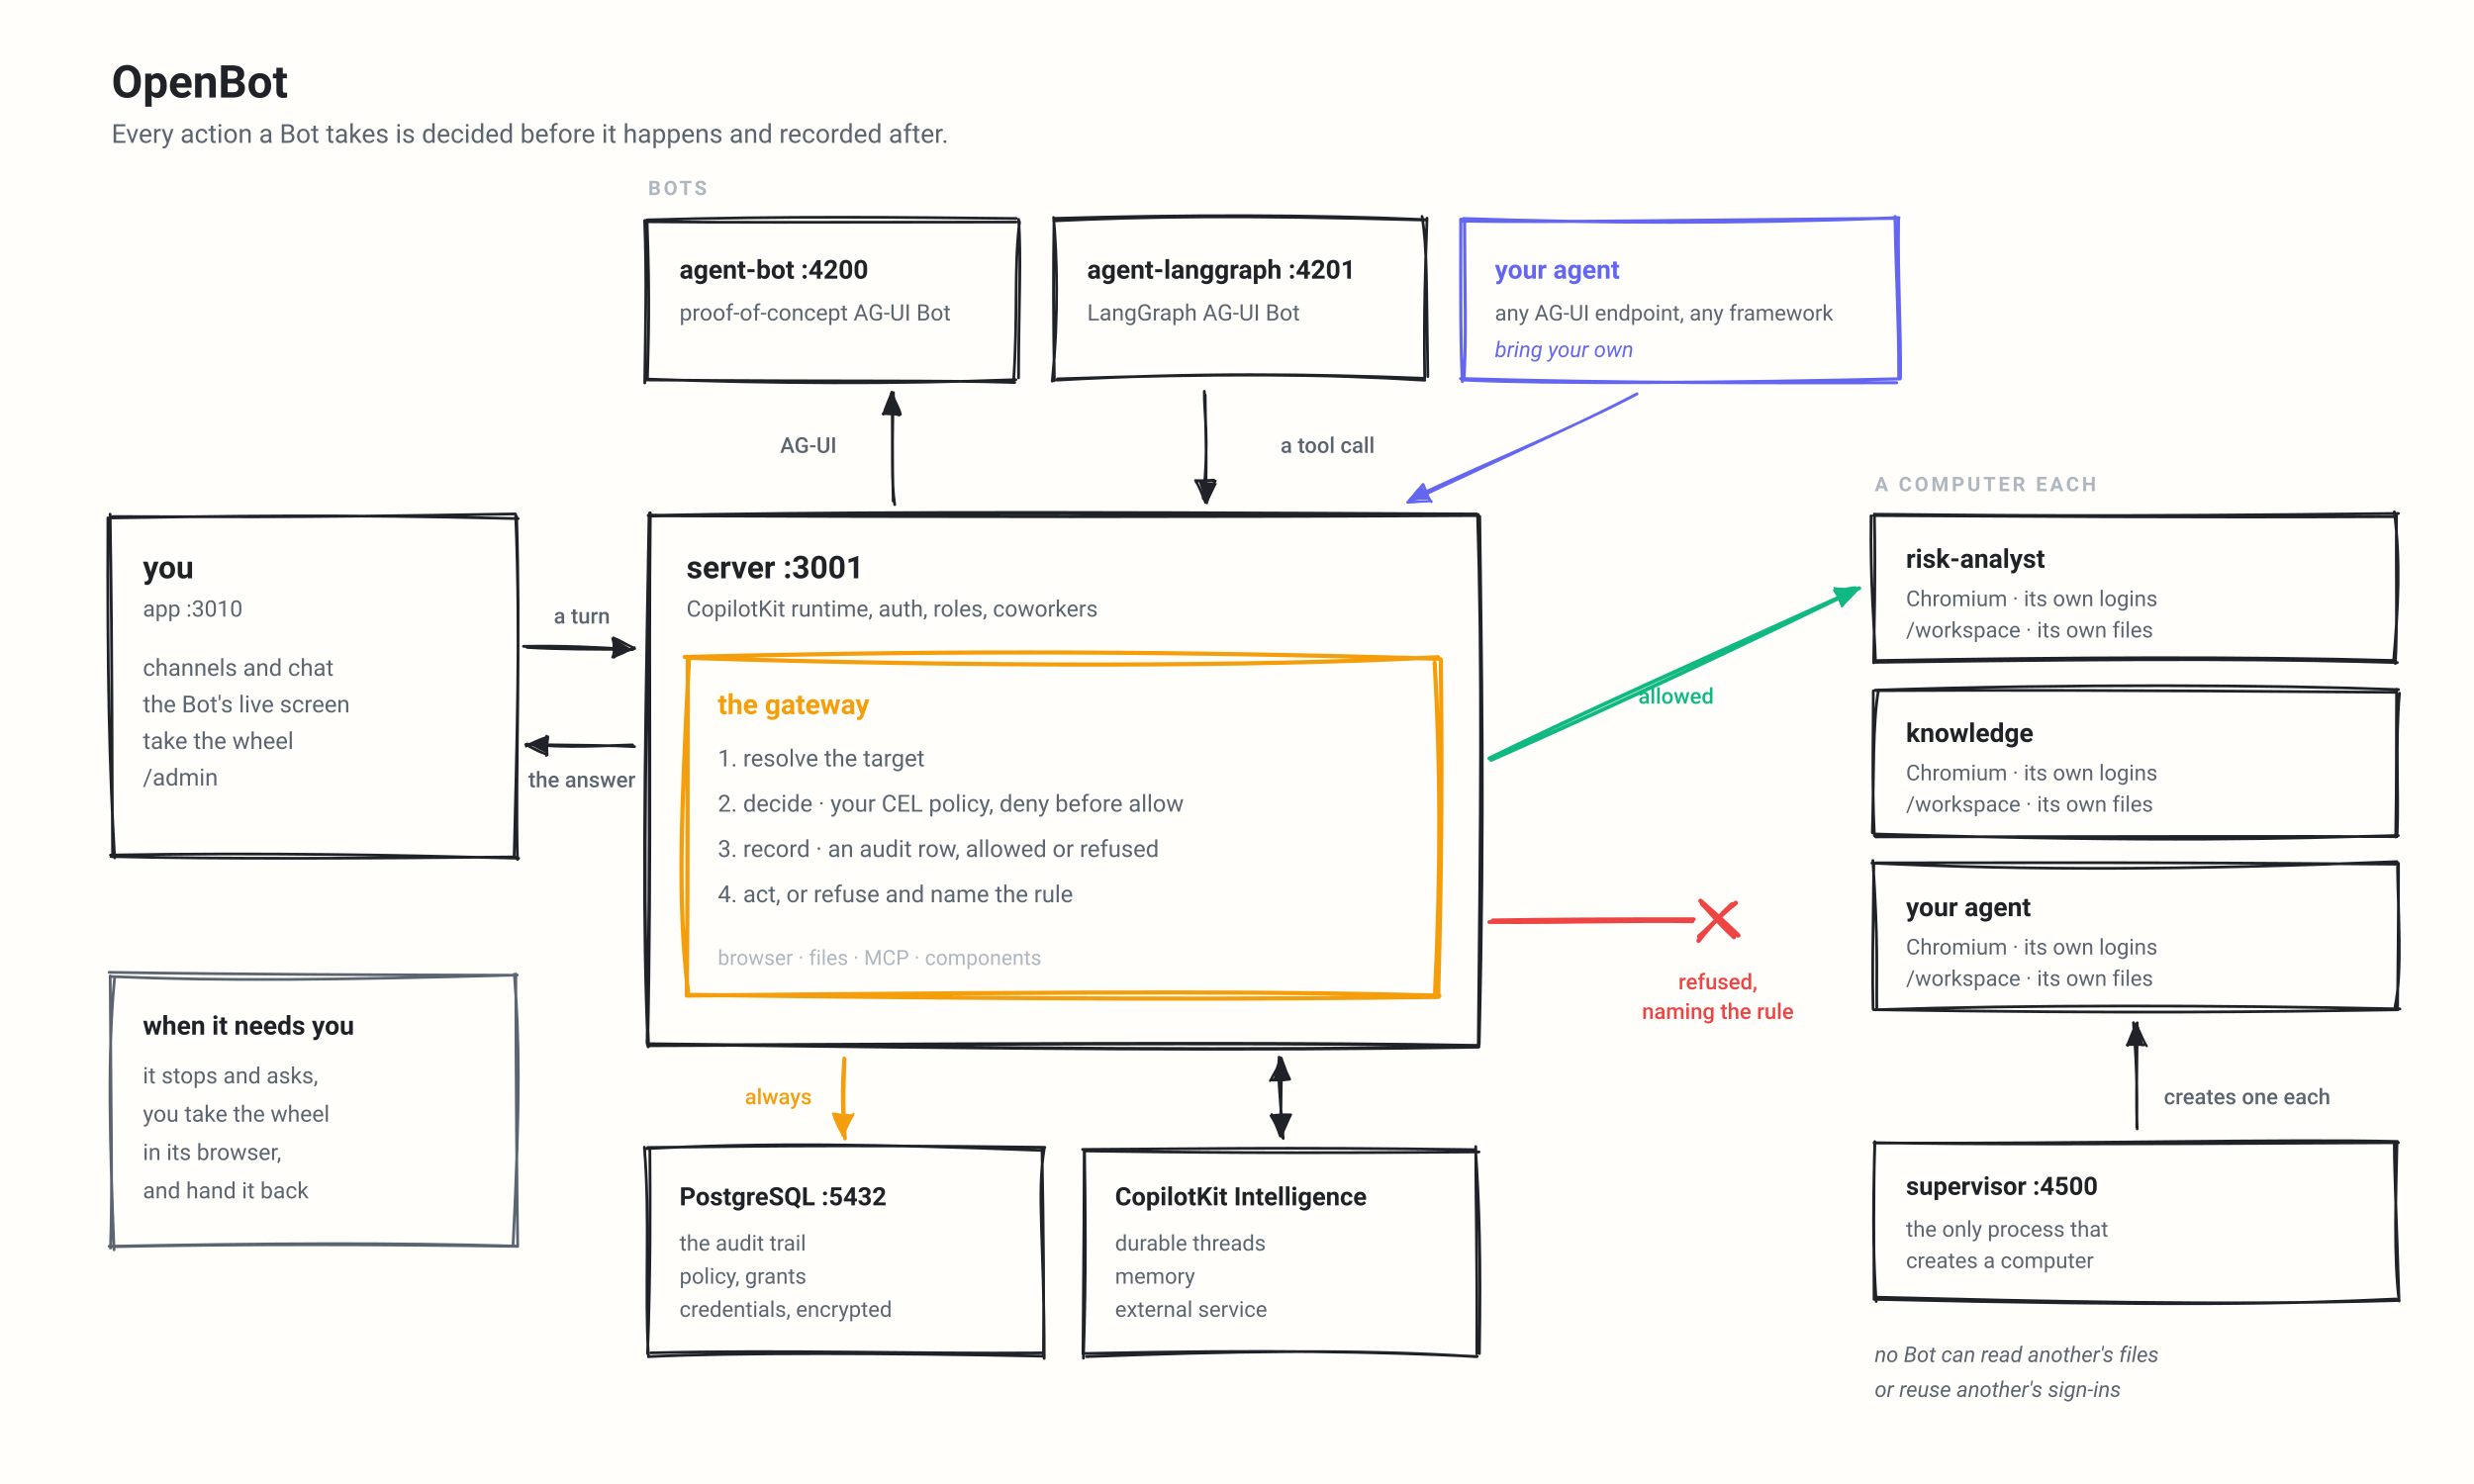
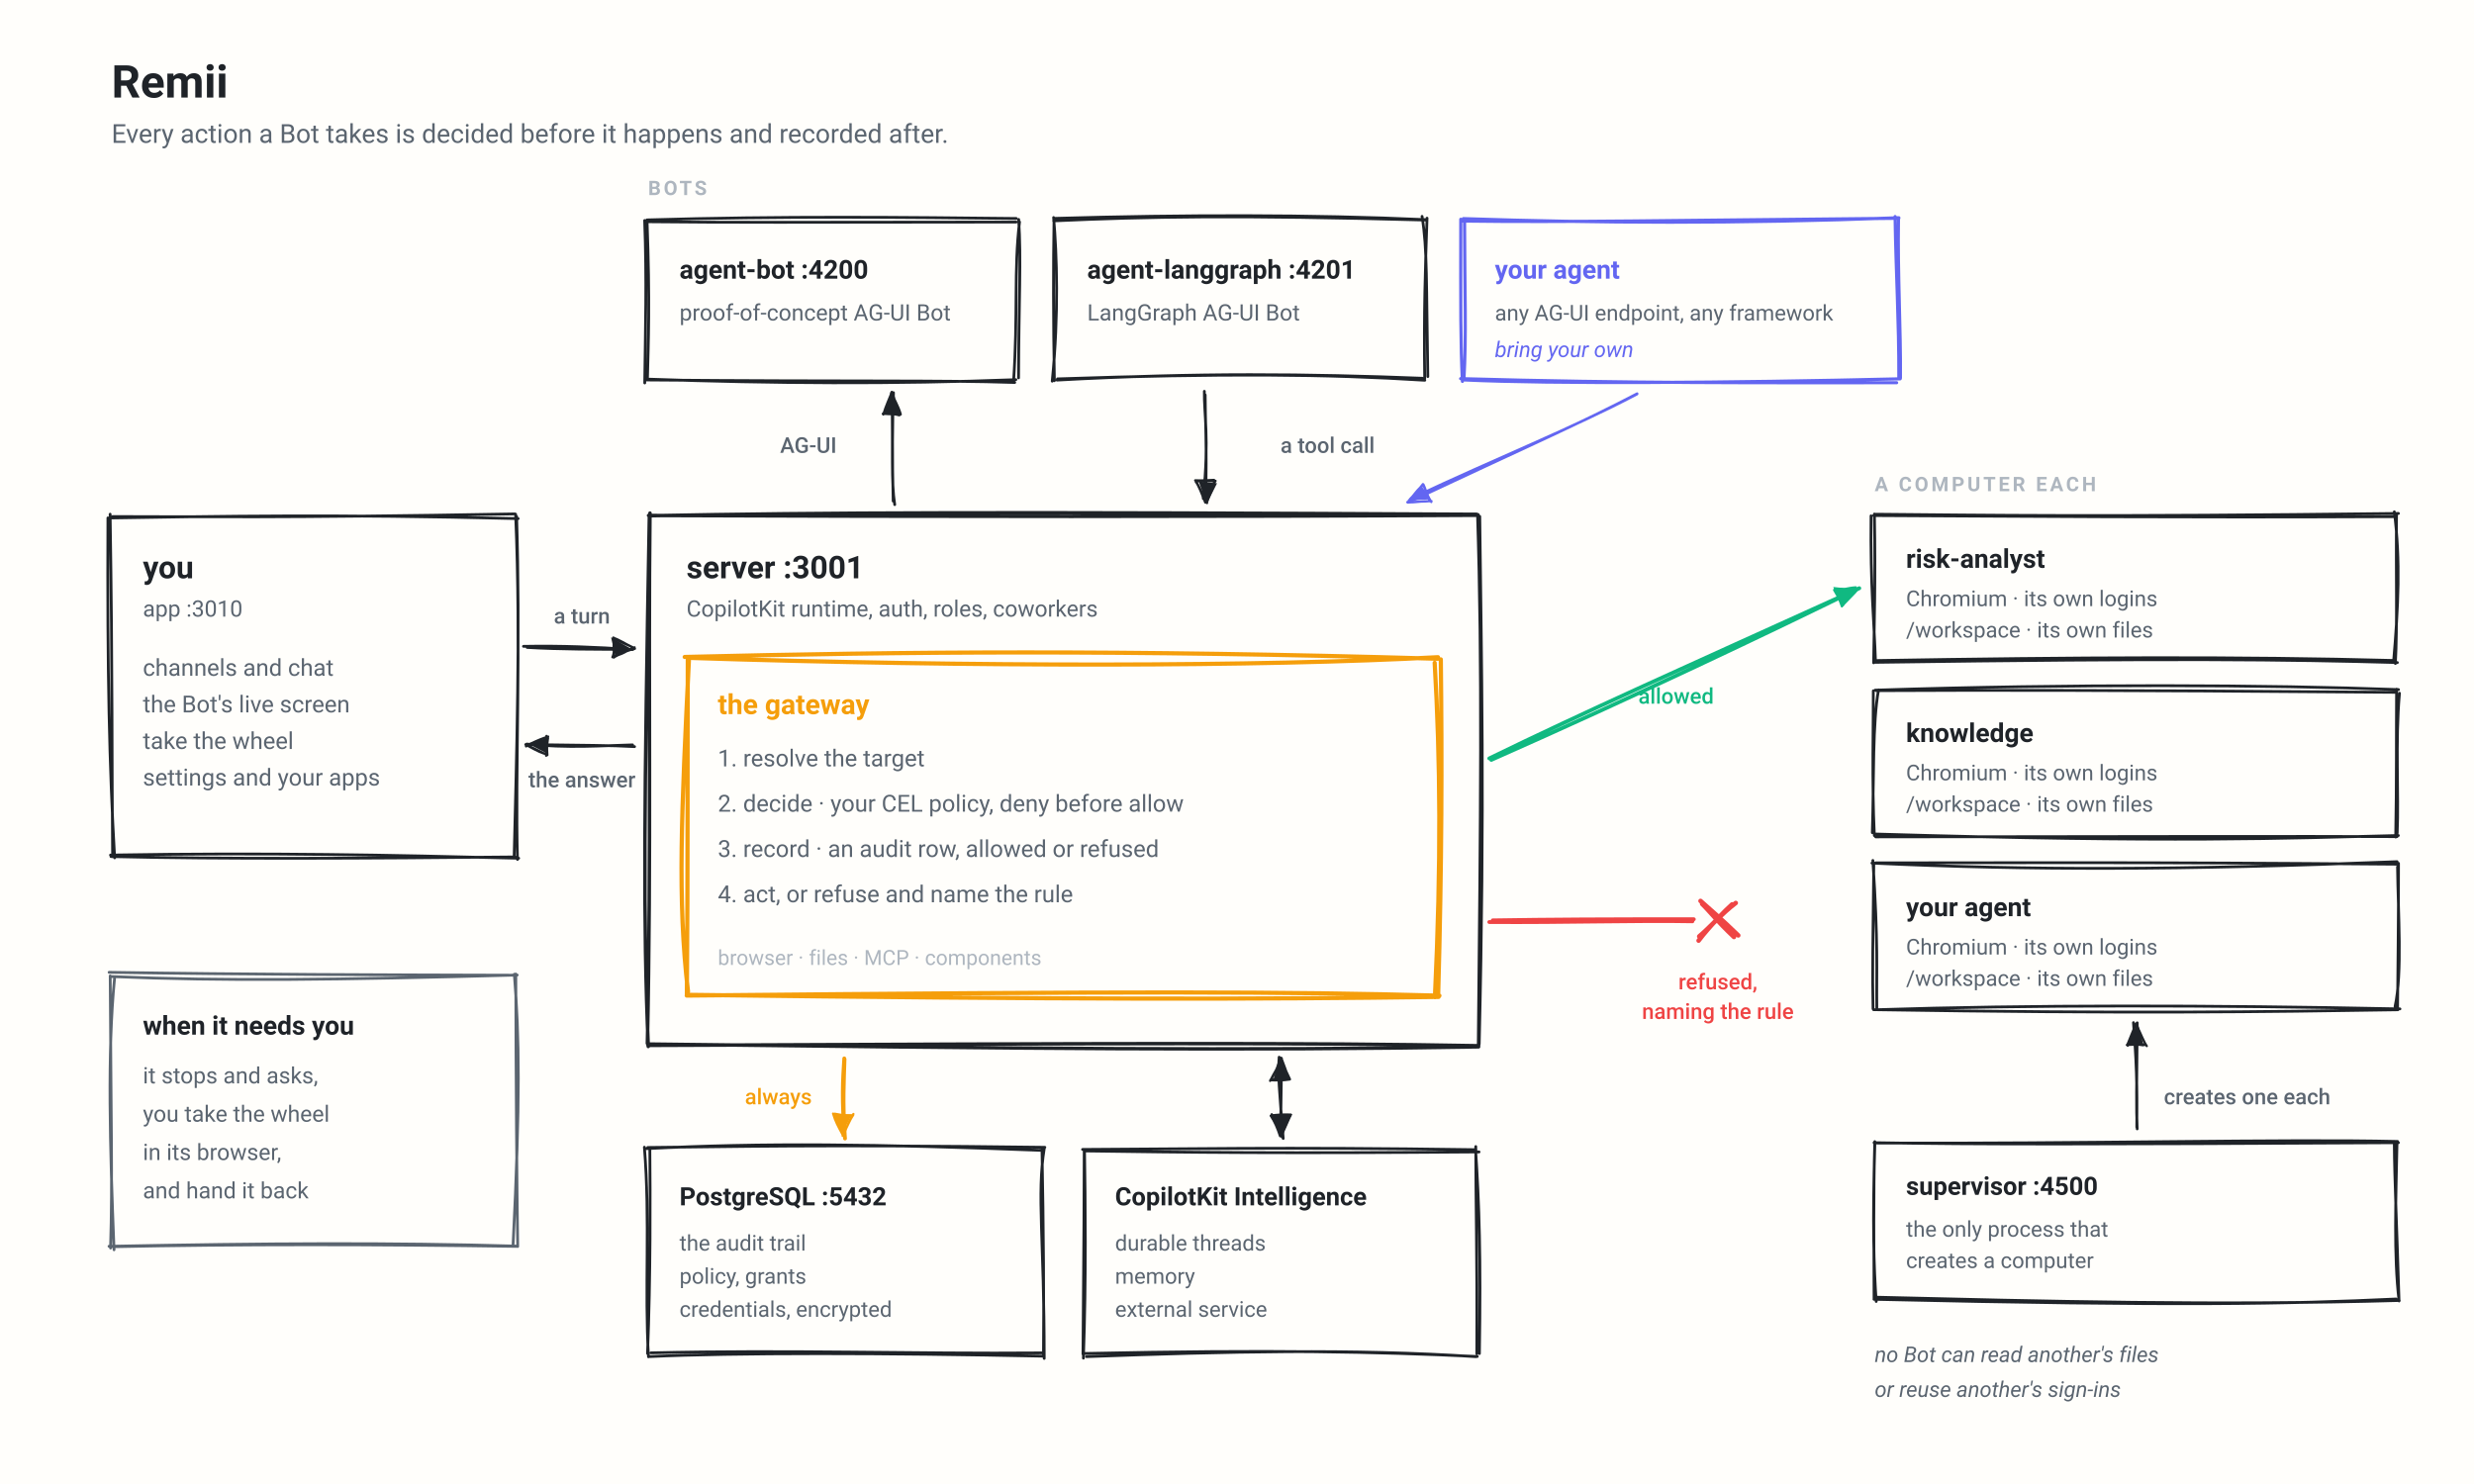
<svg xmlns="http://www.w3.org/2000/svg" viewBox="0 0 1420 852" width="1420" height="852" role="img">
  <rect width="1420" height="852" fill="#fffefb" />
-   <text x="64" y="56" font-family="ui-sans-serif, -apple-system, &quot;Segoe UI&quot;, Roboto, &quot;Helvetica Neue&quot;, Arial, sans-serif" font-size="26" font-weight="700" fill="#1f2328" text-anchor="start">OpenBot</text>
+   <text x="64" y="56" font-family="ui-sans-serif, -apple-system, &quot;Segoe UI&quot;, Roboto, &quot;Helvetica Neue&quot;, Arial, sans-serif" font-size="26" font-weight="700" fill="#1f2328" text-anchor="start">Remii</text>
  <text x="64" y="82" font-family="ui-sans-serif, -apple-system, &quot;Segoe UI&quot;, Roboto, &quot;Helvetica Neue&quot;, Arial, sans-serif" font-size="15" font-weight="400" fill="#5b6570" text-anchor="start">Every action a Bot takes is decided before it happens and recorded after.</text>
  <text x="372" y="112" font-family="ui-sans-serif, -apple-system, &quot;Segoe UI&quot;, Roboto, &quot;Helvetica Neue&quot;, Arial, sans-serif" font-size="11.5" font-weight="700" fill="#aeb6bf" text-anchor="start" letter-spacing="1.6">BOTS</text>
  <path d="M372.459 127.308 C414.776 127.759, 457.833 127.659, 583.253 127.486 M371.314 126.253 C447.726 123.952, 521.852 124.774, 583.301 125.438 M585.18 127.408 C581.847 154.688, 584.381 180.293, 581.723 219.523 M584.696 125.99 C586.201 148.555, 584.777 172.618, 584.612 216.954 M582.408 219.6 C539.665 218.165, 492.998 219.168, 370.501 218.146 M583.078 217.972 C513.37 220.622, 442.975 220.187, 372.597 217.689 M370.055 219.859 C370.41 190.429, 371.297 160.605, 370.005 126.592 M371.604 217.781 C372.11 196.383, 373.111 173.91, 371.39 126.774" fill="none" stroke="#1f2328" stroke-width="1.6" stroke-linecap="round" stroke-linejoin="round" />
  <text x="390" y="160" font-family="ui-sans-serif, -apple-system, &quot;Segoe UI&quot;, Roboto, &quot;Helvetica Neue&quot;, Arial, sans-serif" font-size="15" font-weight="650" fill="#1f2328" text-anchor="start">agent-bot :4200</text>
  <text x="390" y="184" font-family="ui-sans-serif, -apple-system, &quot;Segoe UI&quot;, Roboto, &quot;Helvetica Neue&quot;, Arial, sans-serif" font-size="13" font-weight="400" fill="#5b6570" text-anchor="start">proof-of-concept AG-UI Bot</text>
  <path d="M604.775 126.801 C658.569 124.359, 709.445 123.363, 818.891 126.358 M605.577 125.367 C679.366 123.25, 752.602 123.122, 818.68 126.114 M816.214 124.226 C819.302 143.22, 818.592 161.637, 819.527 216.19 M819.073 125.246 C818.107 152.739, 817.177 180.29, 817.73 217.344 M816.418 217.164 C751.831 214.654, 687.014 213.821, 606.693 218.223 M817.783 218.312 C761.132 214.755, 702.33 214.284, 606.957 217.525 M603.944 218.849 C607.774 180.817, 606.609 145.481, 604.742 124.888 M605.182 218.568 C604.532 185.138, 604.558 150.418, 604.979 127.026" fill="none" stroke="#1f2328" stroke-width="1.6" stroke-linecap="round" stroke-linejoin="round" />
  <text x="624" y="160" font-family="ui-sans-serif, -apple-system, &quot;Segoe UI&quot;, Roboto, &quot;Helvetica Neue&quot;, Arial, sans-serif" font-size="15" font-weight="650" fill="#1f2328" text-anchor="start">agent-langgraph :4201</text>
  <text x="624" y="184" font-family="ui-sans-serif, -apple-system, &quot;Segoe UI&quot;, Roboto, &quot;Helvetica Neue&quot;, Arial, sans-serif" font-size="13" font-weight="400" fill="#5b6570" text-anchor="start">LangGraph AG-UI Bot</text>
  <path d="M839.906 125.519 C917.269 128.1, 995.613 128.589, 1089.89 125.008 M839.221 126.903 C898.423 127.697, 957.675 126.537, 1089.867 125.323 M1087.726 124.33 C1088.194 156.991, 1089.996 184.306, 1089.874 216.835 M1089.658 125.969 C1089.12 156.892, 1091.049 189.556, 1090.784 217.05 M1088.611 219.723 C1012.727 219.721, 934.839 220.149, 838.354 217.387 M1090.652 217.49 C991.343 219.886, 890.466 220.45, 840.771 218.144 M839.382 218.97 C838.286 197.424, 838.387 177.494, 838.441 125.879 M840.237 218.084 C841.74 192.565, 840.685 167.963, 840.605 125.642" fill="none" stroke="#6366f1" stroke-width="1.8" stroke-linecap="round" stroke-linejoin="round" />
  <text x="858" y="160" font-family="ui-sans-serif, -apple-system, &quot;Segoe UI&quot;, Roboto, &quot;Helvetica Neue&quot;, Arial, sans-serif" font-size="15" font-weight="650" fill="#6366f1" text-anchor="start">your agent</text>
  <text x="858" y="184" font-family="ui-sans-serif, -apple-system, &quot;Segoe UI&quot;, Roboto, &quot;Helvetica Neue&quot;, Arial, sans-serif" font-size="12.5" font-weight="400" fill="#5b6570" text-anchor="start">any AG-UI endpoint, any framework</text>
  <text x="858" y="205" font-family="ui-sans-serif, -apple-system, &quot;Segoe UI&quot;, Roboto, &quot;Helvetica Neue&quot;, Arial, sans-serif" font-size="12.5" font-weight="400" fill="#6366f1" text-anchor="start" font-style="italic">bring your own</text>
  <path d="M63.298 297.379 C127.123 296.37, 191.551 295.131, 297.404 297.747 M64.666 296.566 C112.324 296.547, 160.372 297.472, 295.569 295.049 M295.945 295.212 C299.226 371.004, 295.585 443.025, 297.015 493.427 M296.53 296.524 C298.567 364.901, 296.521 432.804, 295.105 491.936 M297.697 492.735 C224.971 490.885, 153.533 489.401, 63.433 490.908 M295.602 491.99 C211.51 492.823, 126.369 493.289, 63.698 491.771 M65.799 492.517 C62.784 439.721, 61.525 387.807, 61.942 297.343 M64.639 491.875 C64.125 439.873, 64.666 388.663, 63.212 295.214" fill="none" stroke="#1f2328" stroke-width="1.6" stroke-linecap="round" stroke-linejoin="round" />
  <text x="82" y="332" font-family="ui-sans-serif, -apple-system, &quot;Segoe UI&quot;, Roboto, &quot;Helvetica Neue&quot;, Arial, sans-serif" font-size="18" font-weight="700" fill="#1f2328" text-anchor="start">you</text>
  <text x="82" y="354" font-family="ui-sans-serif, -apple-system, &quot;Segoe UI&quot;, Roboto, &quot;Helvetica Neue&quot;, Arial, sans-serif" font-size="13" font-weight="400" fill="#5b6570" text-anchor="start">app :3010</text>
  <text x="82" y="388" font-family="ui-sans-serif, -apple-system, &quot;Segoe UI&quot;, Roboto, &quot;Helvetica Neue&quot;, Arial, sans-serif" font-size="13.5" font-weight="400" fill="#5b6570" text-anchor="start">channels and chat</text>
  <text x="82" y="409" font-family="ui-sans-serif, -apple-system, &quot;Segoe UI&quot;, Roboto, &quot;Helvetica Neue&quot;, Arial, sans-serif" font-size="13.5" font-weight="400" fill="#5b6570" text-anchor="start">the Bot's live screen</text>
  <text x="82" y="430" font-family="ui-sans-serif, -apple-system, &quot;Segoe UI&quot;, Roboto, &quot;Helvetica Neue&quot;, Arial, sans-serif" font-size="13.5" font-weight="400" fill="#5b6570" text-anchor="start">take the wheel</text>
-   <text x="82" y="451" font-family="ui-sans-serif, -apple-system, &quot;Segoe UI&quot;, Roboto, &quot;Helvetica Neue&quot;, Arial, sans-serif" font-size="13.5" font-weight="400" fill="#5b6570" text-anchor="start">/admin</text>
+   <text x="82" y="451" font-family="ui-sans-serif, -apple-system, &quot;Segoe UI&quot;, Roboto, &quot;Helvetica Neue&quot;, Arial, sans-serif" font-size="13.5" font-weight="400" fill="#5b6570" text-anchor="start">settings and your apps</text>
  <path d="M62.618 558.233 C140.549 559.474, 219.315 559.708, 294.366 559.89 M64.03 560.67 C128.766 563.401, 192.675 562.61, 296.849 559.797 M295.214 559.326 C298.099 595.183, 298.646 631.395, 294.505 714.323 M296.054 559.219 C296.111 618.911, 296.668 680.904, 297.139 715.631 M297.08 715.436 C224.63 713.31, 152.946 713.751, 62.575 715.523 M296.772 715.583 C216.573 714.389, 136.859 714.234, 64.773 715.767 M65.457 717.532 C63.099 657.93, 61.582 604.659, 65.744 561.775 M63.45 716.542 C64.656 678.279, 63.682 641.271, 63.249 560.292" fill="none" stroke="#5b6570" stroke-width="1.6" stroke-linecap="round" stroke-linejoin="round" />
  <text x="82" y="594" font-family="ui-sans-serif, -apple-system, &quot;Segoe UI&quot;, Roboto, &quot;Helvetica Neue&quot;, Arial, sans-serif" font-size="15" font-weight="650" fill="#1f2328" text-anchor="start">when it needs you</text>
  <text x="82" y="622" font-family="ui-sans-serif, -apple-system, &quot;Segoe UI&quot;, Roboto, &quot;Helvetica Neue&quot;, Arial, sans-serif" font-size="13" font-weight="400" fill="#5b6570" text-anchor="start">it stops and asks,</text>
  <text x="82" y="644" font-family="ui-sans-serif, -apple-system, &quot;Segoe UI&quot;, Roboto, &quot;Helvetica Neue&quot;, Arial, sans-serif" font-size="13" font-weight="400" fill="#5b6570" text-anchor="start">you take the wheel</text>
  <text x="82" y="666" font-family="ui-sans-serif, -apple-system, &quot;Segoe UI&quot;, Roboto, &quot;Helvetica Neue&quot;, Arial, sans-serif" font-size="13" font-weight="400" fill="#5b6570" text-anchor="start">in its browser,</text>
  <text x="82" y="688" font-family="ui-sans-serif, -apple-system, &quot;Segoe UI&quot;, Roboto, &quot;Helvetica Neue&quot;, Arial, sans-serif" font-size="13" font-weight="400" fill="#5b6570" text-anchor="start">and hand it back</text>
  <path d="M372.666 296.114 C472.135 294.19, 573.463 293.818, 847.536 295.282 M372.242 295.947 C534.935 296.615, 698.176 296.701, 848.25 295.81 M849.137 296.56 C850.056 378.356, 852.059 463.115, 848.826 599.328 M848.261 295.527 C851.032 381.47, 849.981 467.878, 848.684 600.34 M848.664 601.006 C715.902 603.305, 584.808 602.01, 372.817 599.429 M848.373 600.375 C749.185 598.589, 650.133 598.995, 371.913 600.183 M371.57 599.054 C373.88 492.79, 372.028 388.131, 373.064 294.576 M372.084 600.81 C369.066 529.712, 369.759 460.592, 372.727 295.705" fill="none" stroke="#1f2328" stroke-width="2" stroke-linecap="round" stroke-linejoin="round" />
  <text x="394" y="332" font-family="ui-sans-serif, -apple-system, &quot;Segoe UI&quot;, Roboto, &quot;Helvetica Neue&quot;, Arial, sans-serif" font-size="18" font-weight="700" fill="#1f2328" text-anchor="start">server :3001</text>
  <text x="394" y="354" font-family="ui-sans-serif, -apple-system, &quot;Segoe UI&quot;, Roboto, &quot;Helvetica Neue&quot;, Arial, sans-serif" font-size="13" font-weight="400" fill="#5b6570" text-anchor="start">CopilotKit runtime, auth, roles, coworkers</text>
  <path d="M392.995 377.179 C519.336 374.094, 643.5 372.982, 825.313 378.201 M394.647 377.676 C558.901 383.001, 724.277 382.766, 825.351 377.308 M823.457 380.547 C826.71 436.629, 827.253 494.809, 823.598 572.51 M826.984 378.566 C827.643 436.463, 827.588 494.995, 825.464 571.348 M825.71 572.346 C719.046 573.788, 612.091 573.859, 395.198 571.165 M826.188 571.632 C739.258 569.259, 651.788 569.13, 394.171 571.58 M394.911 569.247 C388.689 516.669, 391.217 465.314, 395.407 379.242 M394.24 571.586 C394.847 500.406, 394.544 428.899, 394.773 378.821" fill="none" stroke="#f59e0b" stroke-width="2.4" stroke-linecap="round" stroke-linejoin="round" />
  <text x="412" y="410" font-family="ui-sans-serif, -apple-system, &quot;Segoe UI&quot;, Roboto, &quot;Helvetica Neue&quot;, Arial, sans-serif" font-size="16" font-weight="700" fill="#f59e0b" text-anchor="start">the gateway</text>
  <text x="412" y="440" font-family="ui-sans-serif, -apple-system, &quot;Segoe UI&quot;, Roboto, &quot;Helvetica Neue&quot;, Arial, sans-serif" font-size="13.5" font-weight="400" fill="#5b6570" text-anchor="start">1.  resolve the target</text>
  <text x="412" y="466" font-family="ui-sans-serif, -apple-system, &quot;Segoe UI&quot;, Roboto, &quot;Helvetica Neue&quot;, Arial, sans-serif" font-size="13.5" font-weight="400" fill="#5b6570" text-anchor="start">2.  decide  ·  your CEL policy, deny before allow</text>
  <text x="412" y="492" font-family="ui-sans-serif, -apple-system, &quot;Segoe UI&quot;, Roboto, &quot;Helvetica Neue&quot;, Arial, sans-serif" font-size="13.5" font-weight="400" fill="#5b6570" text-anchor="start">3.  record  ·  an audit row, allowed or refused</text>
  <text x="412" y="518" font-family="ui-sans-serif, -apple-system, &quot;Segoe UI&quot;, Roboto, &quot;Helvetica Neue&quot;, Arial, sans-serif" font-size="13.5" font-weight="400" fill="#5b6570" text-anchor="start">4.  act, or refuse and name the rule</text>
  <text x="412" y="554" font-family="ui-sans-serif, -apple-system, &quot;Segoe UI&quot;, Roboto, &quot;Helvetica Neue&quot;, Arial, sans-serif" font-size="12" font-weight="400" fill="#aeb6bf" text-anchor="start">browser · files · MCP · components</text>
  <text x="1076" y="282" font-family="ui-sans-serif, -apple-system, &quot;Segoe UI&quot;, Roboto, &quot;Helvetica Neue&quot;, Arial, sans-serif" font-size="11.5" font-weight="700" fill="#aeb6bf" text-anchor="start" letter-spacing="1.6">A COMPUTER EACH</text>
  <path d="M1076.763 295.232 C1140.317 295.761, 1202.844 296.835, 1376.637 294.774 M1075.407 295.99 C1161.641 296.389, 1246.864 297.226, 1375.172 296.616 M1374.263 293.828 C1377.874 321.874, 1376.554 348.479, 1373.84 379.854 M1375.528 295.832 C1375.132 328.574, 1376.084 359.577, 1374.867 380.933 M1374.518 379.209 C1285.534 376.82, 1190.836 377.327, 1077.075 379.237 M1376.021 380.401 C1312.647 378.627, 1248.662 377.819, 1075.793 380.269 M1076.472 379.818 C1075.826 358.205, 1073.45 336.891, 1073.924 296.15 M1075.405 380.533 C1075.717 357.427, 1076.542 335.367, 1075.857 295.111" fill="none" stroke="#1f2328" stroke-width="1.6" stroke-linecap="round" stroke-linejoin="round" />
  <text x="1094" y="326" font-family="ui-sans-serif, -apple-system, &quot;Segoe UI&quot;, Roboto, &quot;Helvetica Neue&quot;, Arial, sans-serif" font-size="15" font-weight="650" fill="#1f2328" text-anchor="start">risk-analyst</text>
  <text x="1094" y="348" font-family="ui-sans-serif, -apple-system, &quot;Segoe UI&quot;, Roboto, &quot;Helvetica Neue&quot;, Arial, sans-serif" font-size="12.5" font-weight="400" fill="#5b6570" text-anchor="start">Chromium · its own logins</text>
  <text x="1094" y="366" font-family="ui-sans-serif, -apple-system, &quot;Segoe UI&quot;, Roboto, &quot;Helvetica Neue&quot;, Arial, sans-serif" font-size="12.5" font-weight="400" fill="#5b6570" text-anchor="start">/workspace · its own files</text>
  <path d="M1076.883 396.513 C1140.348 396.245, 1202.038 396.093, 1375.539 397.481 M1076.24 396.233 C1188.403 392.577, 1302.942 393.128, 1376.68 395.909 M1377.225 398.007 C1374.754 426.075, 1376.883 456.166, 1375.92 478.307 M1375.565 395.67 C1375.371 422.038, 1375.645 449.677, 1375.057 480.57 M1376.576 479.685 C1311.647 481.285, 1247.368 483.897, 1076.375 478.825 M1375.831 480.326 C1315.246 480.087, 1253.294 480.231, 1076.57 480.468 M1074.663 478.062 C1075.614 445.956, 1074.764 414.868, 1078.223 396.063 M1075.828 479.732 C1074.315 447.446, 1075.323 415.782, 1075.223 396.621" fill="none" stroke="#1f2328" stroke-width="1.6" stroke-linecap="round" stroke-linejoin="round" />
  <text x="1094" y="426" font-family="ui-sans-serif, -apple-system, &quot;Segoe UI&quot;, Roboto, &quot;Helvetica Neue&quot;, Arial, sans-serif" font-size="15" font-weight="650" fill="#1f2328" text-anchor="start">knowledge</text>
  <text x="1094" y="448" font-family="ui-sans-serif, -apple-system, &quot;Segoe UI&quot;, Roboto, &quot;Helvetica Neue&quot;, Arial, sans-serif" font-size="12.5" font-weight="400" fill="#5b6570" text-anchor="start">Chromium · its own logins</text>
  <text x="1094" y="466" font-family="ui-sans-serif, -apple-system, &quot;Segoe UI&quot;, Roboto, &quot;Helvetica Neue&quot;, Arial, sans-serif" font-size="12.5" font-weight="400" fill="#5b6570" text-anchor="start">/workspace · its own files</text>
  <path d="M1074.44 495.524 C1164.467 499.764, 1252.122 499.594, 1375.836 494.7 M1076.513 495.394 C1151.903 495.391, 1226.585 494.864, 1376.338 496.16 M1376.11 497.68 C1376.42 524.439, 1378.941 558.637, 1374.685 577.905 M1376.666 495.651 C1376.729 528.994, 1376.234 559.998, 1376.118 579.303 M1377.503 579.234 C1268.277 576.984, 1163.984 576.9, 1076.245 579.724 M1376.292 579.737 C1300.1 580.963, 1222.024 582.025, 1075.367 579.682 M1077.231 578.596 C1076.964 558.201, 1078.149 541.462, 1074.961 494.006 M1075.078 579.21 C1074.618 559.591, 1074.973 539.596, 1075.498 495.419" fill="none" stroke="#1f2328" stroke-width="1.6" stroke-linecap="round" stroke-linejoin="round" />
  <text x="1094" y="526" font-family="ui-sans-serif, -apple-system, &quot;Segoe UI&quot;, Roboto, &quot;Helvetica Neue&quot;, Arial, sans-serif" font-size="15" font-weight="650" fill="#1f2328" text-anchor="start">your agent</text>
  <text x="1094" y="548" font-family="ui-sans-serif, -apple-system, &quot;Segoe UI&quot;, Roboto, &quot;Helvetica Neue&quot;, Arial, sans-serif" font-size="12.5" font-weight="400" fill="#5b6570" text-anchor="start">Chromium · its own logins</text>
  <text x="1094" y="566" font-family="ui-sans-serif, -apple-system, &quot;Segoe UI&quot;, Roboto, &quot;Helvetica Neue&quot;, Arial, sans-serif" font-size="12.5" font-weight="400" fill="#5b6570" text-anchor="start">/workspace · its own files</text>
  <path d="M1077.357 656.26 C1194.2 656.732, 1312.851 653.825, 1376.117 655.334 M1075.646 656.045 C1135.848 657.072, 1197.565 657.017, 1376.614 656.043 M1374.266 656.815 C1374.406 677.991, 1375.635 701.809, 1376.954 746.523 M1375.783 657.009 C1375.211 687.704, 1373.842 720.785, 1376.991 746.922 M1377.085 746.638 C1273.857 749.611, 1172.16 747.084, 1076.543 744.744 M1375.264 745.784 C1313.941 748.653, 1251.005 749.993, 1075.609 745.959 M1076.882 747.21 C1075.536 727.358, 1074.656 702.762, 1076.12 656.262 M1075.659 745.756 C1075.595 716.384, 1075.204 686.048, 1076.063 655.435" fill="none" stroke="#1f2328" stroke-width="1.6" stroke-linecap="round" stroke-linejoin="round" />
  <text x="1094" y="686" font-family="ui-sans-serif, -apple-system, &quot;Segoe UI&quot;, Roboto, &quot;Helvetica Neue&quot;, Arial, sans-serif" font-size="14.5" font-weight="650" fill="#1f2328" text-anchor="start">supervisor :4500</text>
  <text x="1094" y="710" font-family="ui-sans-serif, -apple-system, &quot;Segoe UI&quot;, Roboto, &quot;Helvetica Neue&quot;, Arial, sans-serif" font-size="12.5" font-weight="400" fill="#5b6570" text-anchor="start">the only process that</text>
  <text x="1094" y="728" font-family="ui-sans-serif, -apple-system, &quot;Segoe UI&quot;, Roboto, &quot;Helvetica Neue&quot;, Arial, sans-serif" font-size="12.5" font-weight="400" fill="#5b6570" text-anchor="start">creates a computer</text>
  <text x="1076" y="782" font-family="ui-sans-serif, -apple-system, &quot;Segoe UI&quot;, Roboto, &quot;Helvetica Neue&quot;, Arial, sans-serif" font-size="12.5" font-weight="400" fill="#5b6570" text-anchor="start" font-style="italic">no Bot can read another's files</text>
  <text x="1076" y="802" font-family="ui-sans-serif, -apple-system, &quot;Segoe UI&quot;, Roboto, &quot;Helvetica Neue&quot;, Arial, sans-serif" font-size="12.5" font-weight="400" fill="#5b6570" text-anchor="start" font-style="italic">or reuse another's sign-ins</text>
  <path d="M371.777 658.805 C417.776 658.412, 468.086 657.015, 599.706 658.702 M371.178 659.458 C437.218 655.987, 504.352 656.811, 597.435 660.44 M599.383 659.188 C595.049 686.356, 599.357 710.49, 599.345 779.911 M598.071 659.583 C598.962 704.304, 599.218 750.45, 598.925 777.935 M597.987 776.728 C525.136 777.36, 452.393 774.839, 373.678 776.7 M598.801 778.611 C509.31 776.733, 420.674 776.568, 372.965 778.843 M372.206 778.979 C369.89 740.844, 373.238 700.269, 369.86 658.632 M371.662 777.05 C373.478 732.186, 373.222 686.581, 372.991 659.236" fill="none" stroke="#1f2328" stroke-width="1.6" stroke-linecap="round" stroke-linejoin="round" />
  <text x="390" y="692" font-family="ui-sans-serif, -apple-system, &quot;Segoe UI&quot;, Roboto, &quot;Helvetica Neue&quot;, Arial, sans-serif" font-size="14.5" font-weight="650" fill="#1f2328" text-anchor="start">PostgreSQL :5432</text>
  <text x="390" y="718" font-family="ui-sans-serif, -apple-system, &quot;Segoe UI&quot;, Roboto, &quot;Helvetica Neue&quot;, Arial, sans-serif" font-size="12.5" font-weight="400" fill="#5b6570" text-anchor="start">the audit trail</text>
  <text x="390" y="737" font-family="ui-sans-serif, -apple-system, &quot;Segoe UI&quot;, Roboto, &quot;Helvetica Neue&quot;, Arial, sans-serif" font-size="12.5" font-weight="400" fill="#5b6570" text-anchor="start">policy, grants</text>
  <text x="390" y="756" font-family="ui-sans-serif, -apple-system, &quot;Segoe UI&quot;, Roboto, &quot;Helvetica Neue&quot;, Arial, sans-serif" font-size="12.5" font-weight="400" fill="#5b6570" text-anchor="start">credentials, encrypted</text>
  <path d="M622.343 660.782 C681.26 661.649, 737.215 662.231, 848.923 661.357 M621.351 659.925 C678.01 659.716, 733.794 658.42, 847.143 660.07 M847.04 658.259 C847.016 689.535, 847.91 717.477, 847.638 777.189 M846.909 659.477 C849.043 691.444, 850.012 721.216, 849.132 777.104 M847.16 778.905 C776.306 774.222, 704.583 775.916, 623.637 778.876 M847.915 778.799 C789.708 776.053, 730.565 774.786, 622.452 777.061 M621.837 779.758 C623.514 733.241, 622.894 687.844, 622.494 661.839 M621.592 777.431 C621.711 749.12, 622.179 722.136, 622.312 660.381" fill="none" stroke="#1f2328" stroke-width="1.6" stroke-linecap="round" stroke-linejoin="round" />
  <text x="640" y="692" font-family="ui-sans-serif, -apple-system, &quot;Segoe UI&quot;, Roboto, &quot;Helvetica Neue&quot;, Arial, sans-serif" font-size="14.5" font-weight="650" fill="#1f2328" text-anchor="start">CopilotKit Intelligence</text>
  <text x="640" y="718" font-family="ui-sans-serif, -apple-system, &quot;Segoe UI&quot;, Roboto, &quot;Helvetica Neue&quot;, Arial, sans-serif" font-size="12.5" font-weight="400" fill="#5b6570" text-anchor="start">durable threads</text>
  <text x="640" y="737" font-family="ui-sans-serif, -apple-system, &quot;Segoe UI&quot;, Roboto, &quot;Helvetica Neue&quot;, Arial, sans-serif" font-size="12.5" font-weight="400" fill="#5b6570" text-anchor="start">memory</text>
  <text x="640" y="756" font-family="ui-sans-serif, -apple-system, &quot;Segoe UI&quot;, Roboto, &quot;Helvetica Neue&quot;, Arial, sans-serif" font-size="12.5" font-weight="400" fill="#5b6570" text-anchor="start">external service</text>
  <path d="M300.459 371.081 C322.483 370.675, 341.703 371.491, 362.787 372.913 M302.562 371.709 C322.382 372.872, 340.89 372.709, 363.176 372.881" fill="none" stroke="#1f2328" stroke-width="1.6" stroke-linecap="round" stroke-linejoin="round" />
  <path d="M362.968 372.91 L353.066 376.355 L350.752 365.971" fill="#1f2328" stroke="none" stroke-width="0" stroke-linecap="round" stroke-linejoin="round" />
  <path d="M364.247 371.659 C360.726 372.497, 359.448 375.031, 352.689 376.691 M364.418 372.445 C361.357 373.162, 357.545 374.366, 352.177 377.479 M351.514 377.304 C352.726 374.793, 352.528 371.402, 352.102 366.022 M352.416 377.508 C352.497 374.745, 351.902 372.195, 352.452 367.064 M351.912 366.149 C355.565 367.27, 357.886 369.151, 363.576 371.841 M352.092 366.65 C356.511 368.738, 360.633 370.48, 363.95 371.938" fill="none" stroke="#1f2328" stroke-width="1.3" stroke-linecap="round" stroke-linejoin="round" />
  <text x="334" y="358" font-family="ui-sans-serif, -apple-system, &quot;Segoe UI&quot;, Roboto, &quot;Helvetica Neue&quot;, Arial, sans-serif" font-size="12.5" font-weight="500" fill="#5b6570" text-anchor="middle">a turn</text>
  <path d="M363.068 427.645 C345.603 428.088, 325.869 429.639, 302.33 427.178 M364.218 428.653 C350.267 427.862, 336.762 427.958, 301.75 427.45" fill="none" stroke="#1f2328" stroke-width="1.6" stroke-linecap="round" stroke-linejoin="round" />
  <path d="M302.923 426.868 L315.235 423.326 L314.041 432.665" fill="#1f2328" stroke="none" stroke-width="0" stroke-linecap="round" stroke-linejoin="round" />
  <path d="M301.93 428.52 C304.793 427.187, 308.452 425.188, 313.043 423.472 M302.124 428.234 C305.489 426.501, 308.553 424.911, 314.048 423.028 M314.608 422.877 C313.278 425.021, 313.373 429.174, 313.478 433.884 M313.647 422.508 C313.805 426.683, 313.93 430.649, 314.173 433.511 M314.09 433.467 C308.654 430.694, 304.914 428.921, 302.055 427.514 M314.135 433.163 C311.251 432.47, 308.928 431.515, 302.349 427.855" fill="none" stroke="#1f2328" stroke-width="1.3" stroke-linecap="round" stroke-linejoin="round" />
  <text x="334" y="452" font-family="ui-sans-serif, -apple-system, &quot;Segoe UI&quot;, Roboto, &quot;Helvetica Neue&quot;, Arial, sans-serif" font-size="12.5" font-weight="500" fill="#5b6570" text-anchor="middle">the answer</text>
  <path d="M513.536 289.712 C511.435 275.794, 512.654 260.667, 511.957 225.248 M512.65 287.68 C512.072 264.124, 512.188 240.904, 512.833 225.458" fill="none" stroke="#1f2328" stroke-width="1.6" stroke-linecap="round" stroke-linejoin="round" />
  <path d="M512.127 225.261 L516.472 239.158 L507.276 237.121" fill="#1f2328" stroke="none" stroke-width="0" stroke-linecap="round" stroke-linejoin="round" />
  <path d="M511.846 225.102 C513.551 228.908, 514.157 232.189, 516.502 238.244 M511.815 225.627 C513.445 229.825, 515.425 232.806, 516.886 237.458 M516.642 237.841 C513.437 237.793, 510.459 237.99, 507.008 237.313 M516.996 237.92 C514.665 237.534, 512.077 238.009, 506.709 237.538 M507.049 237.621 C508.444 233.505, 511.243 228.949, 511.463 225.608 M506.975 237.984 C508.344 233.28, 510.729 228.18, 511.645 225.767" fill="none" stroke="#1f2328" stroke-width="1.3" stroke-linecap="round" stroke-linejoin="round" />
  <text x="464" y="260" font-family="ui-sans-serif, -apple-system, &quot;Segoe UI&quot;, Roboto, &quot;Helvetica Neue&quot;, Arial, sans-serif" font-size="12.5" font-weight="500" fill="#5b6570" text-anchor="middle">AG-UI</text>
  <path d="M691.261 224.658 C690.997 237.77, 694.183 250.276, 690.65 286.236 M691.738 226.702 C691.691 240.556, 692.815 254.062, 691.981 288.381" fill="none" stroke="#1f2328" stroke-width="1.6" stroke-linecap="round" stroke-linejoin="round" />
  <path d="M692.642 289.267 L688.042 276.452 L698.539 277.457" fill="#1f2328" stroke="none" stroke-width="0" stroke-linecap="round" stroke-linejoin="round" />
  <path d="M692.822 288.815 C691.523 285.603, 689.439 282.064, 686.664 276.426 M691.717 288.258 C689.622 283.177, 687.933 278.581, 686.335 276.581 M686 275.779 C689.905 275.973, 694.397 275.664, 696.733 275.543 M686.939 276.24 C688.733 276.143, 691.448 276.177, 697.438 276.227 M696.858 275.57 C696.877 279.452, 695.28 280.883, 692.644 288.724 M697.688 276.071 C695.759 279.422, 693.983 282.384, 691.864 288.354" fill="none" stroke="#1f2328" stroke-width="1.3" stroke-linecap="round" stroke-linejoin="round" />
  <text x="762" y="260" font-family="ui-sans-serif, -apple-system, &quot;Segoe UI&quot;, Roboto, &quot;Helvetica Neue&quot;, Arial, sans-serif" font-size="12.5" font-weight="500" fill="#5b6570" text-anchor="middle">a tool call</text>
  <path d="M939.629 226.236 C901.206 246.445, 861.841 261.77, 809.788 286.265 M939.655 226.006 C908.73 242.253, 876.176 256.531, 808.156 288.461" fill="none" stroke="#6366f1" stroke-width="1.5" stroke-linecap="round" stroke-linejoin="round" />
  <path d="M808.051 287.461 L816.075 279.184 L821.15 286.649" fill="#6366f1" stroke="none" stroke-width="0" stroke-linecap="round" stroke-linejoin="round" />
  <path d="M808.613 287.361 C811.603 284.423, 813.837 280.408, 816.731 278.769 M808.348 288.104 C810.419 285.312, 813.426 282.211, 816.718 277.94 M817.037 278.208 C818.309 280.656, 818.392 283.006, 821.536 288.226 M816.85 278.011 C817.97 281.481, 819.416 285.015, 820.713 287.79 M821.641 287.69 C816.823 287.59, 811.576 288.571, 808.619 288.439 M821.071 287.671 C817.992 288.046, 814.807 287.921, 807.768 288.272" fill="none" stroke="#6366f1" stroke-width="1.3" stroke-linecap="round" stroke-linejoin="round" />
  <path d="M854.799 435.419 C909.661 408.647, 964.775 384.162, 1067.179 337.711 M855.936 436.272 C937.556 400.17, 1017.62 361.977, 1065.847 338.26" fill="none" stroke="#10b981" stroke-width="2.2" stroke-linecap="round" stroke-linejoin="round" />
  <path d="M1066.701 338.534 L1057.377 348.598 L1052.22 336.985" fill="#10b981" stroke="none" stroke-width="0" stroke-linecap="round" stroke-linejoin="round" />
  <path d="M1066.856 337.428 C1064.161 340.031, 1062.233 342.12, 1057.33 347.554 M1066.206 338.338 C1064.414 340.713, 1062.367 342.406, 1057.113 347.77 M1057.902 347.384 C1056.014 344.7, 1054.396 341.492, 1052.736 338.722 M1057.192 348.13 C1056.073 344.866, 1054.872 341.973, 1053.125 338.518 M1053.75 338.784 C1057.711 338.815, 1060.126 337.572, 1065.134 337.214 M1053.217 338.196 C1057.763 338.216, 1062.097 338.206, 1066.357 338.339" fill="none" stroke="#10b981" stroke-width="1.3" stroke-linecap="round" stroke-linejoin="round" />
  <text x="962" y="404" font-family="ui-sans-serif, -apple-system, &quot;Segoe UI&quot;, Roboto, &quot;Helvetica Neue&quot;, Arial, sans-serif" font-size="12.5" font-weight="500" fill="#10b981" text-anchor="middle">allowed</text>
  <path d="M854.81 529.363 C898.9 529.662, 939.514 528.35, 971.4 528.942 M856.782 528.412 C889.365 527.881, 922.048 527.723, 972.184 527.756" fill="none" stroke="#ef4444" stroke-width="2.2" stroke-linecap="round" stroke-linejoin="round" />
  <path d="M976.055 517.25 C980.719 521.492, 987.769 527.346, 997.703 537.032 M976.984 518.976 C981.155 522.966, 985.323 528.57, 995.243 537.936" fill="none" stroke="#ef4444" stroke-width="2.6" stroke-linecap="round" stroke-linejoin="round" />
  <path d="M994.175 519.23 C990.567 522.414, 981.136 531.819, 974.95 540.032 M996.259 518.42 C988.272 524.478, 981.814 532.086, 975.305 537.601" fill="none" stroke="#ef4444" stroke-width="2.6" stroke-linecap="round" stroke-linejoin="round" />
  <text x="986" y="568" font-family="ui-sans-serif, -apple-system, &quot;Segoe UI&quot;, Roboto, &quot;Helvetica Neue&quot;, Arial, sans-serif" font-size="12.5" font-weight="500" fill="#ef4444" text-anchor="middle">refused,</text>
  <text x="986" y="585" font-family="ui-sans-serif, -apple-system, &quot;Segoe UI&quot;, Roboto, &quot;Helvetica Neue&quot;, Arial, sans-serif" font-size="12.5" font-weight="500" fill="#ef4444" text-anchor="middle">naming the rule</text>
  <path d="M484.581 607.658 C483.801 619.416, 482.996 631.954, 485.004 653.636 M484.726 608.092 C484.374 620.297, 483.588 632.715, 484.867 651.955" fill="none" stroke="#f59e0b" stroke-width="2.2" stroke-linecap="round" stroke-linejoin="round" />
  <path d="M483.24 651.284 L478.926 639.404 L488.829 639.93" fill="#f59e0b" stroke="none" stroke-width="0" stroke-linecap="round" stroke-linejoin="round" />
  <path d="M483.634 651.429 C481.127 646.806, 479.487 643.836, 478.166 639.332 M483.992 651.954 C482.191 647.996, 480.414 644.409, 478.752 639.848 M479.146 639.42 C483.254 640.246, 486.222 640.648, 489.652 640.267 M478.636 640.21 C481.145 640.311, 482.934 640.213, 489.647 640.374 M489.827 639.561 C486.704 643.669, 485.947 648.401, 483.62 652.072 M489.66 640.204 C487.742 643.05, 486.627 646.078, 483.788 651.838" fill="none" stroke="#f59e0b" stroke-width="1.3" stroke-linecap="round" stroke-linejoin="round" />
  <text x="466" y="634" font-family="ui-sans-serif, -apple-system, &quot;Segoe UI&quot;, Roboto, &quot;Helvetica Neue&quot;, Arial, sans-serif" font-size="12.5" font-weight="500" fill="#f59e0b" text-anchor="end">always</text>
  <path d="M734.19 606.951 C733.395 617.579, 734.369 625.839, 736.522 653.615 M735.415 608.772 C735.683 623.727, 734.841 638.971, 735.209 651.306" fill="none" stroke="#1f2328" stroke-width="1.6" stroke-linecap="round" stroke-linejoin="round" />
  <path d="M736.126 652.256 L728.884 640.545 L741.685 639.703" fill="#1f2328" stroke="none" stroke-width="0" stroke-linecap="round" stroke-linejoin="round" />
  <path d="M735.803 652.888 C732.984 648.141, 731.838 644.138, 729.942 639.712 M734.731 652.314 C733.307 647.923, 731.561 643.753, 729.362 640.519 M730.321 640.384 C732.521 640.017, 736.012 639.764, 740.898 639.913 M729.981 640.274 C732.555 640.259, 735.536 640.017, 740.065 640.424 M740.483 640.469 C737.987 645.248, 735.624 649.069, 735.183 652.305 M740.575 640.539 C738.672 643.194, 737.906 646.204, 735.117 651.998" fill="none" stroke="#1f2328" stroke-width="1.3" stroke-linecap="round" stroke-linejoin="round" />
  <path d="M734.474 606.876 L739.771 619.266 L730.654 620.691" fill="#1f2328" stroke="none" stroke-width="0" stroke-linecap="round" stroke-linejoin="round" />
  <path d="M735.377 607.266 C737.242 612.318, 738.386 615.11, 739.761 619.406 M734.643 607.802 C737.037 612.051, 738.823 616.474, 740.373 619.6 M740.362 619.725 C736.288 620.409, 732.148 620.316, 729.11 620.155 M740.011 619.643 C736.244 619.825, 732.76 620.005, 729.407 619.737 M729.02 620.565 C731.285 615.865, 734.573 611.188, 735.705 607.645 M729.569 619.753 C732.294 615.444, 734.161 610.42, 734.653 607.852" fill="none" stroke="#1f2328" stroke-width="1.3" stroke-linecap="round" stroke-linejoin="round" />
  <path d="M1226.456 647.107 C1226.461 633.228, 1227.032 618.518, 1224.539 587.113 M1226.675 648.115 C1226.112 636.652, 1226.343 623.333, 1226.707 587.235" fill="none" stroke="#1f2328" stroke-width="1.6" stroke-linecap="round" stroke-linejoin="round" />
  <path d="M1227.074 587.444 L1230.501 600.728 L1220.898 599.301" fill="#1f2328" stroke="none" stroke-width="0" stroke-linecap="round" stroke-linejoin="round" />
  <path d="M1225.62 587.933 C1227.387 590.332, 1227.766 593.521, 1232.176 600.572 M1225.759 588.308 C1227.594 590.33, 1228.596 593.924, 1231.431 599.468 M1230.636 599.646 C1227.179 600.021, 1224.547 599.289, 1220.747 599.917 M1231.297 599.917 C1227.592 599.888, 1224.677 599.595, 1221.058 599.936 M1221.253 600.348 C1222.297 596.52, 1225.343 590.482, 1225.355 588.474 M1220.964 600.024 C1222.537 596.251, 1224.054 592.147, 1226.15 587.61" fill="none" stroke="#1f2328" stroke-width="1.3" stroke-linecap="round" stroke-linejoin="round" />
  <text x="1242" y="634" font-family="ui-sans-serif, -apple-system, &quot;Segoe UI&quot;, Roboto, &quot;Helvetica Neue&quot;, Arial, sans-serif" font-size="12.5" font-weight="500" fill="#5b6570" text-anchor="start">creates one each</text>
</svg>
